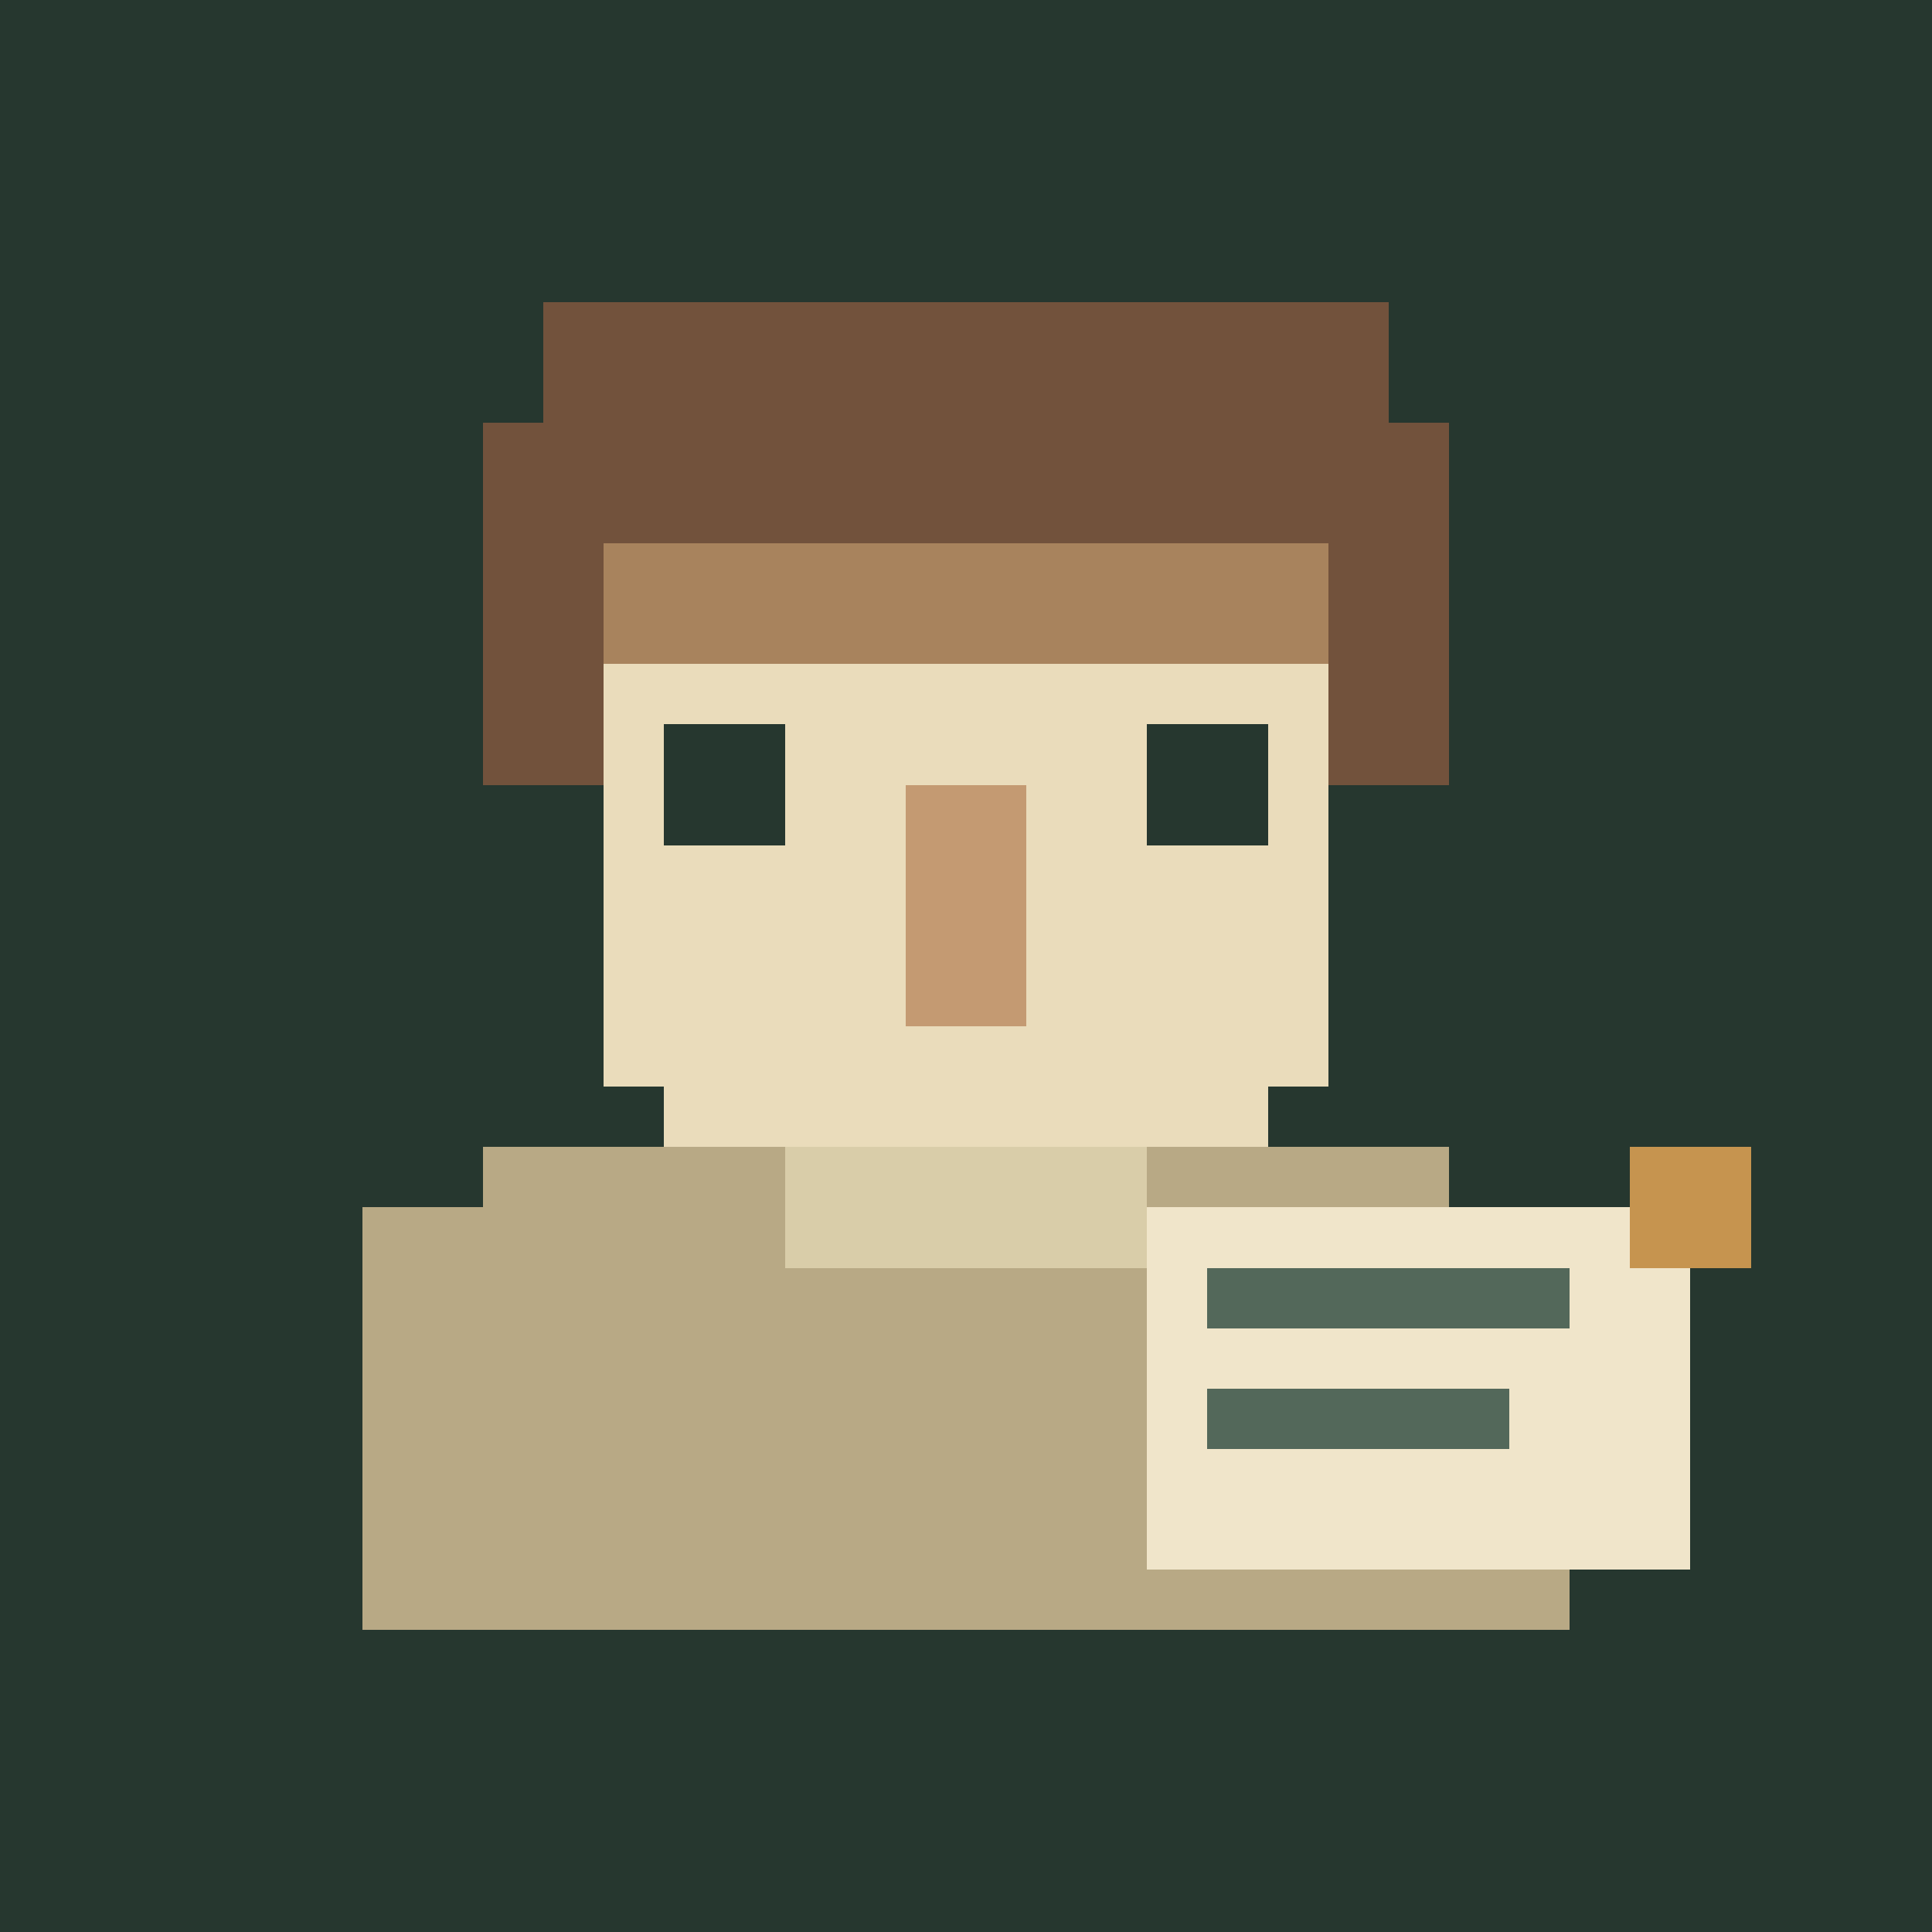
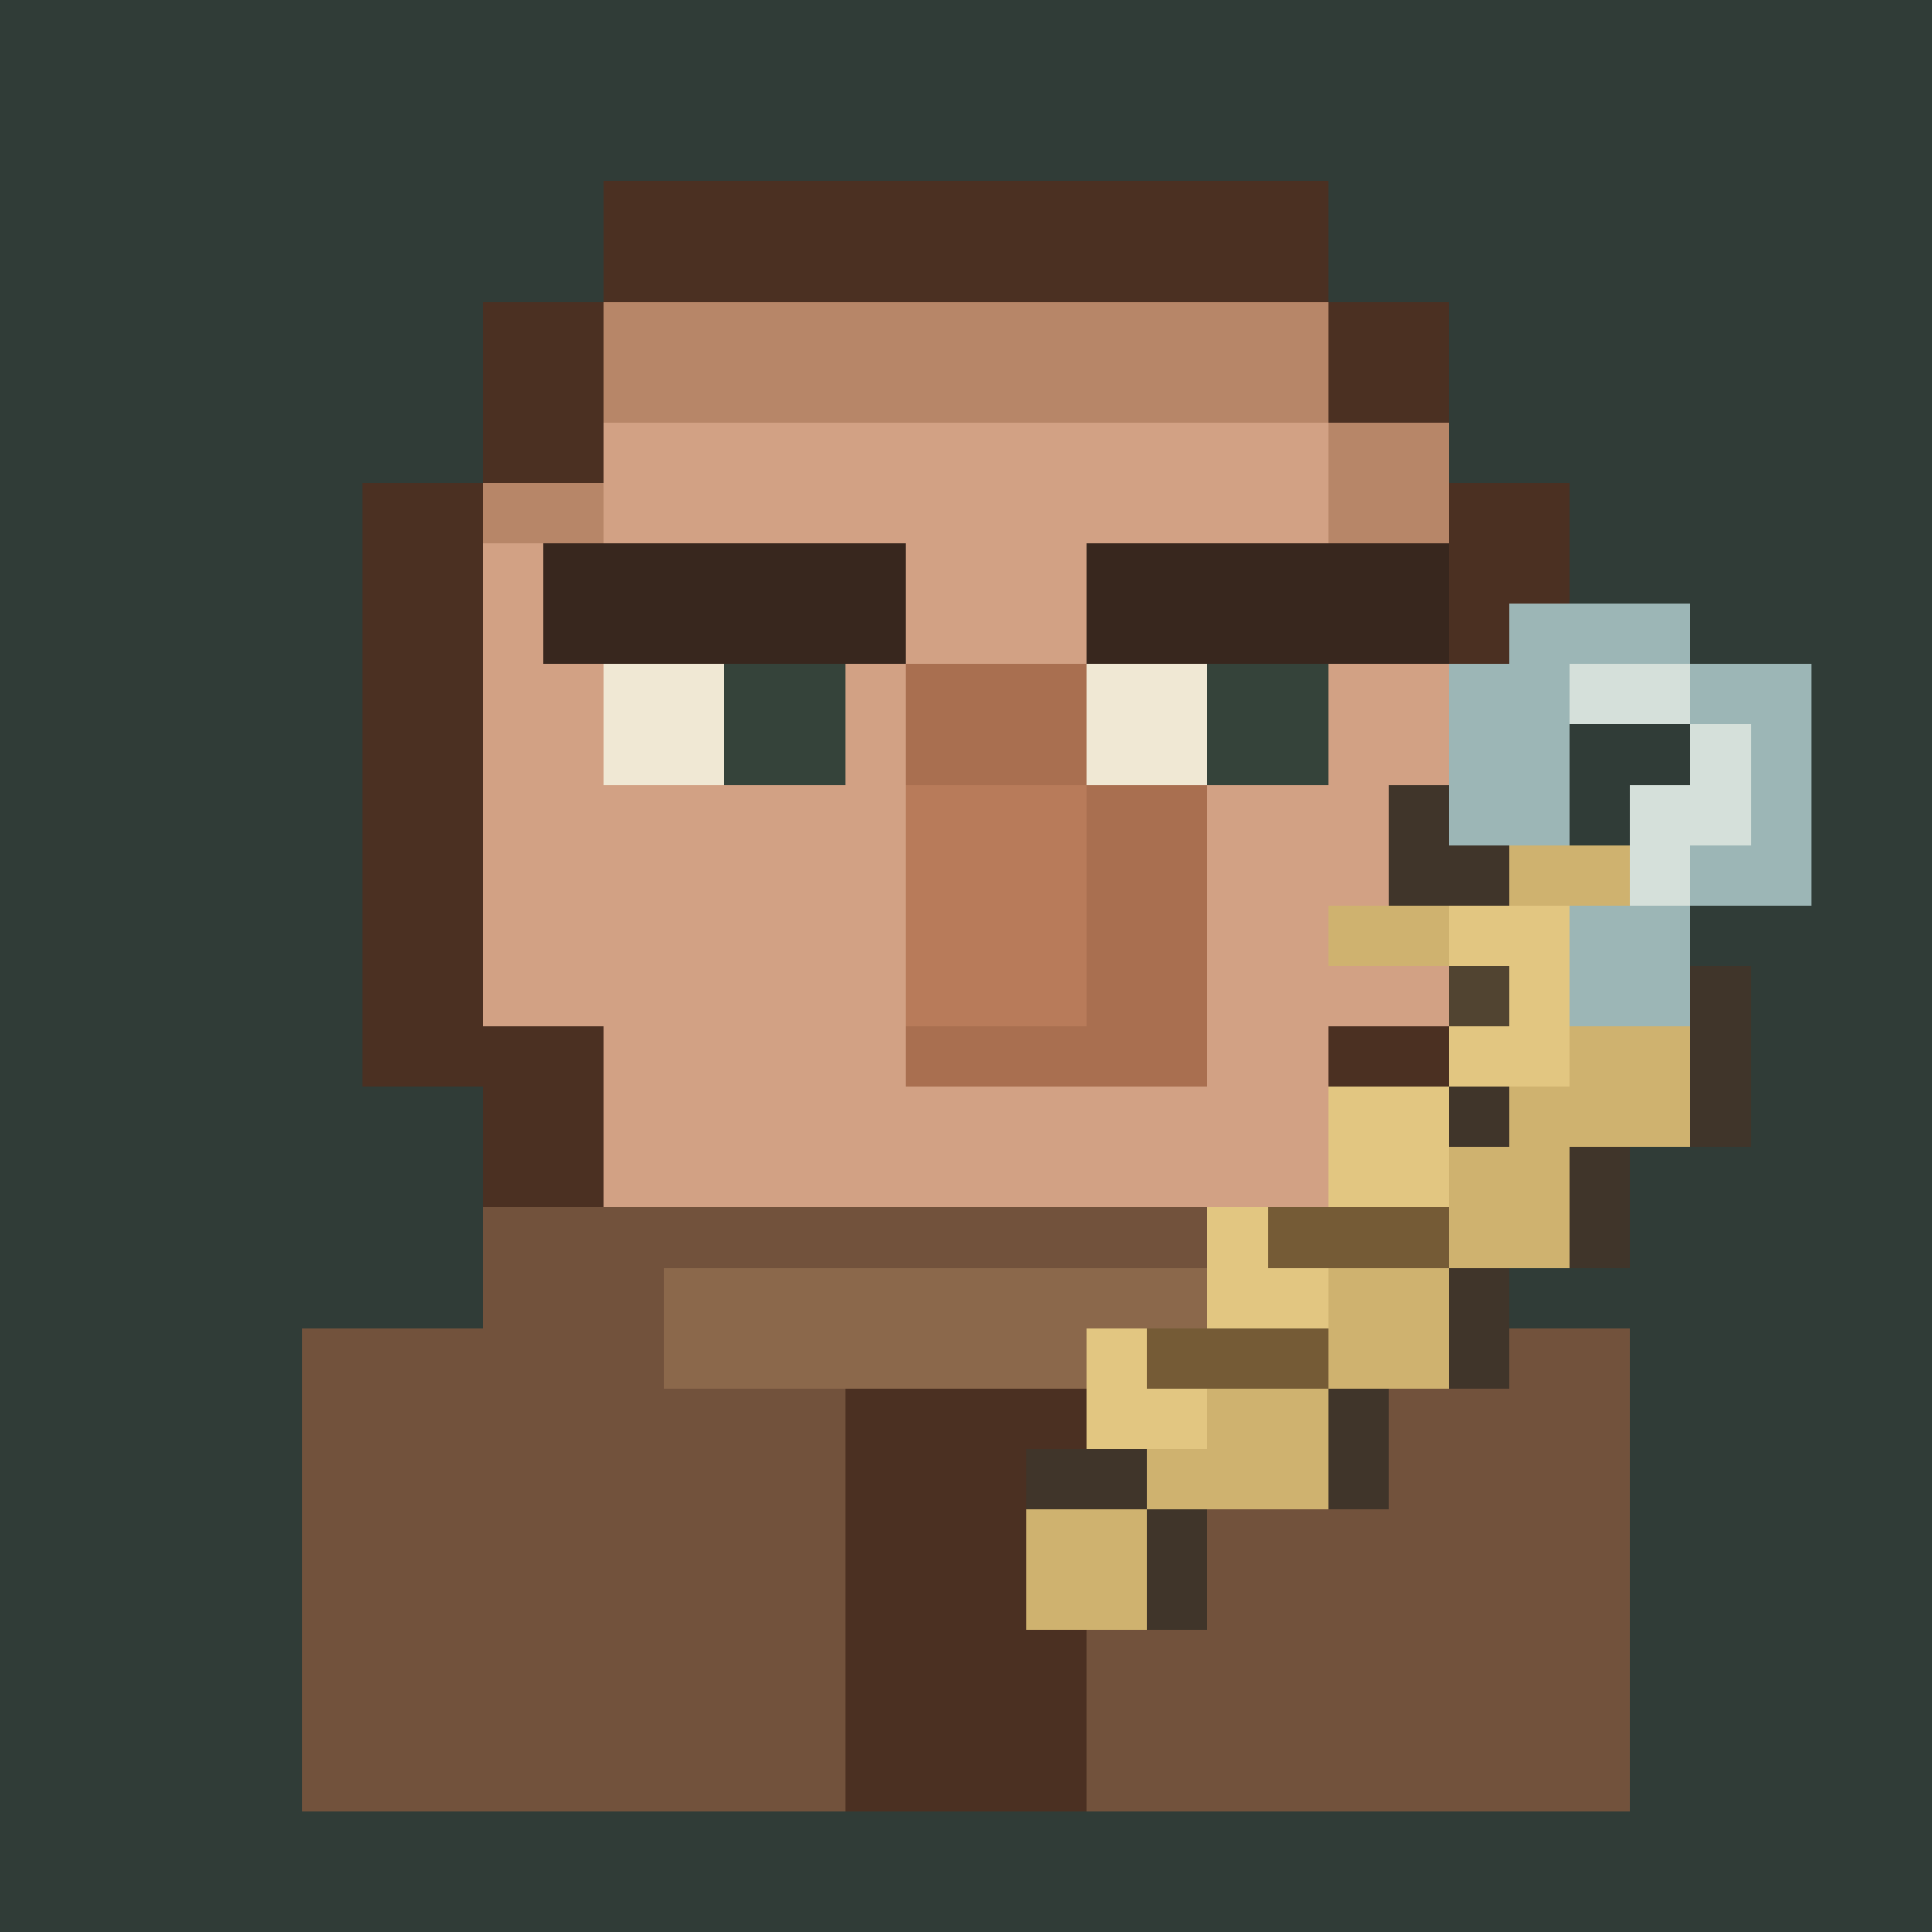
<svg xmlns="http://www.w3.org/2000/svg" width="512" height="512" viewBox="0 0 32 32" shape-rendering="crispEdges">
-   <rect width="32" height="32" fill="#26372f" />
-   <path fill="#72523c" d="M9 5h14v2h1v6h-2v-2H10v2H8V7h1z" />
-   <path fill="#a8835d" d="M10 9h12v2H10z" />
-   <path fill="#eadcbb" d="M10 11h12v7H10z M11 18h10v1H11z" />
-   <path fill="#26372f" d="M11 12h2v2h-2z M19 12h2v2h-2z" />
-   <path fill="#c49a72" d="M15 13h2v4h-2z" />
-   <path fill="#b8a985" d="M8 19h16v1h2v7H6v-7h2z" />
-   <path fill="#d9cda9" d="M13 19h6v2h-6z" />
-   <path fill="#f0e5ca" d="M19 20h9v6h-9z" />
-   <path fill="#53685a" d="M20 21h6v1h-6z M20 23h5v1h-5z" />
-   <path fill="#c6944f" d="M27 19h2v2h-2z" />
+   <rect width="32" height="32" fill="#303c37" />
+   <path fill="#4b3022" d="M10 3h12v2h2v3h2v10h-2v3H8v-3H6V8h2V5h2z" />
+   <path fill="#b78668" d="M10 5h12v2h2v10h-2v3H10v-3H8V8h2z" />
+   <path fill="#d2a184" d="M10 7h12v2h2v8h-2v3H10v-3H8V9h2z" />
+   <path fill="#38271e" d="M9 9h6v2H9zm9 0h6v2h-6z" />
+   <path fill="#f0e8d4" d="M10 11h4v2h-4zm8 0h4v2h-4z" />
+   <path fill="#35433a" d="M12 11h2v2h-2zm8 0h2v2h-2z" />
+   <path fill="#a96f50" d="M15 11h3v2h2v5h-5z" />
+   <path fill="#b87b5a" d="M15 13h3v4h-3z" />
+   <path fill="#72523c" d="M8 20h16v2h3v8H5v-8h3z" />
+   <path fill="#8b684b" d="M11 21h10v2H11z" />
+   <path fill="#4b3022" d="M14 23h4v7h-4z" />
+   <path fill="#40352a" d="M23 13h3v1h2v2h1v3h-2v2h-2v2h-2v2h-3v2h-3v-3h2v-2h2v-2h2v-2h2v-3h-2z" />
+   <path fill="#cfb26f" d="M22 15h3v-1h2v2h1v3h-2v2h-2v2h-2v2h-3v2h-2v-2h2v-2h2v-2h2v-2h2v-3h-3z" />
+   <path fill="#e2c681" d="M21 17h3v-2h2v3h-2v2h-2v2h-2v2h-2v-2h2v-2h2v-2h2v-1h-3z" />
+   <path fill="#9cb6b6" d="M25 10h3v1h2v4h-2v2h-2v-2h2v-3h-2v2h-2v-3h1z" />
+   <path fill="#d5e0da" d="M26 11h2v1h1v2h-1v1h-1v-2h1v-1h-2z" />
+   <path fill="#514431" d="M24 16h1v1h-1z" />
+   <path fill="#755b36" d="M21 20h3v1h-3z M19 22h3v1h-3z" />
</svg>
